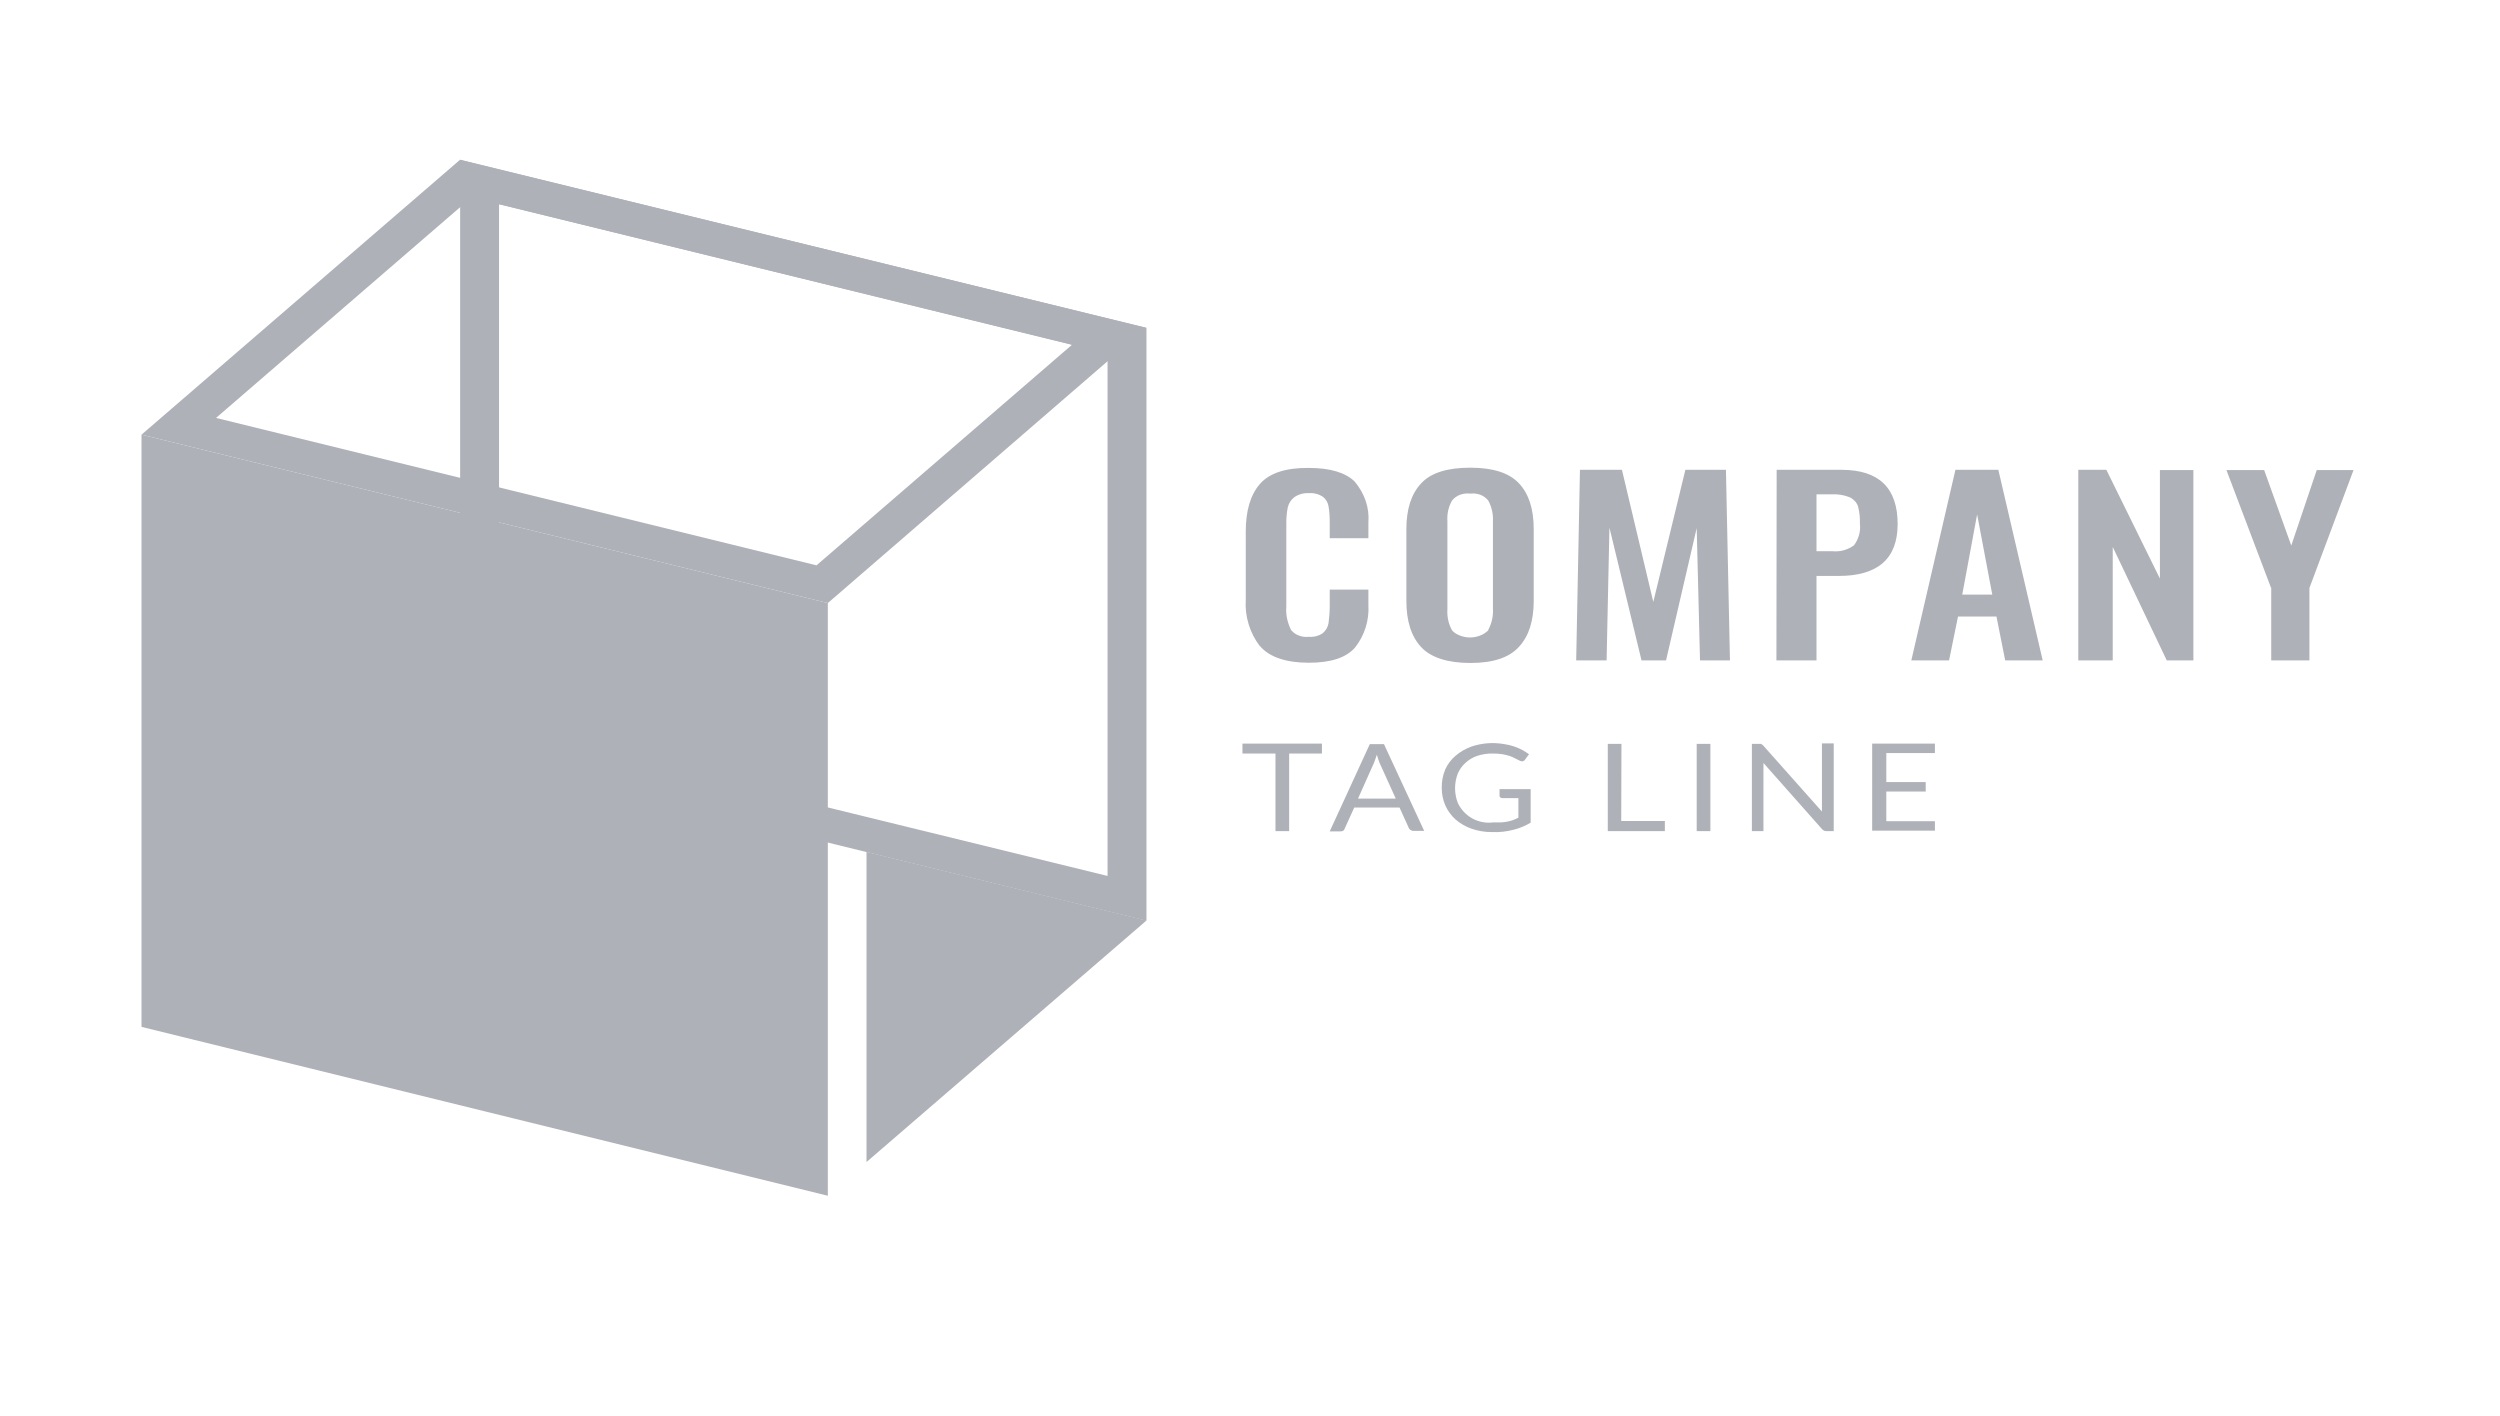
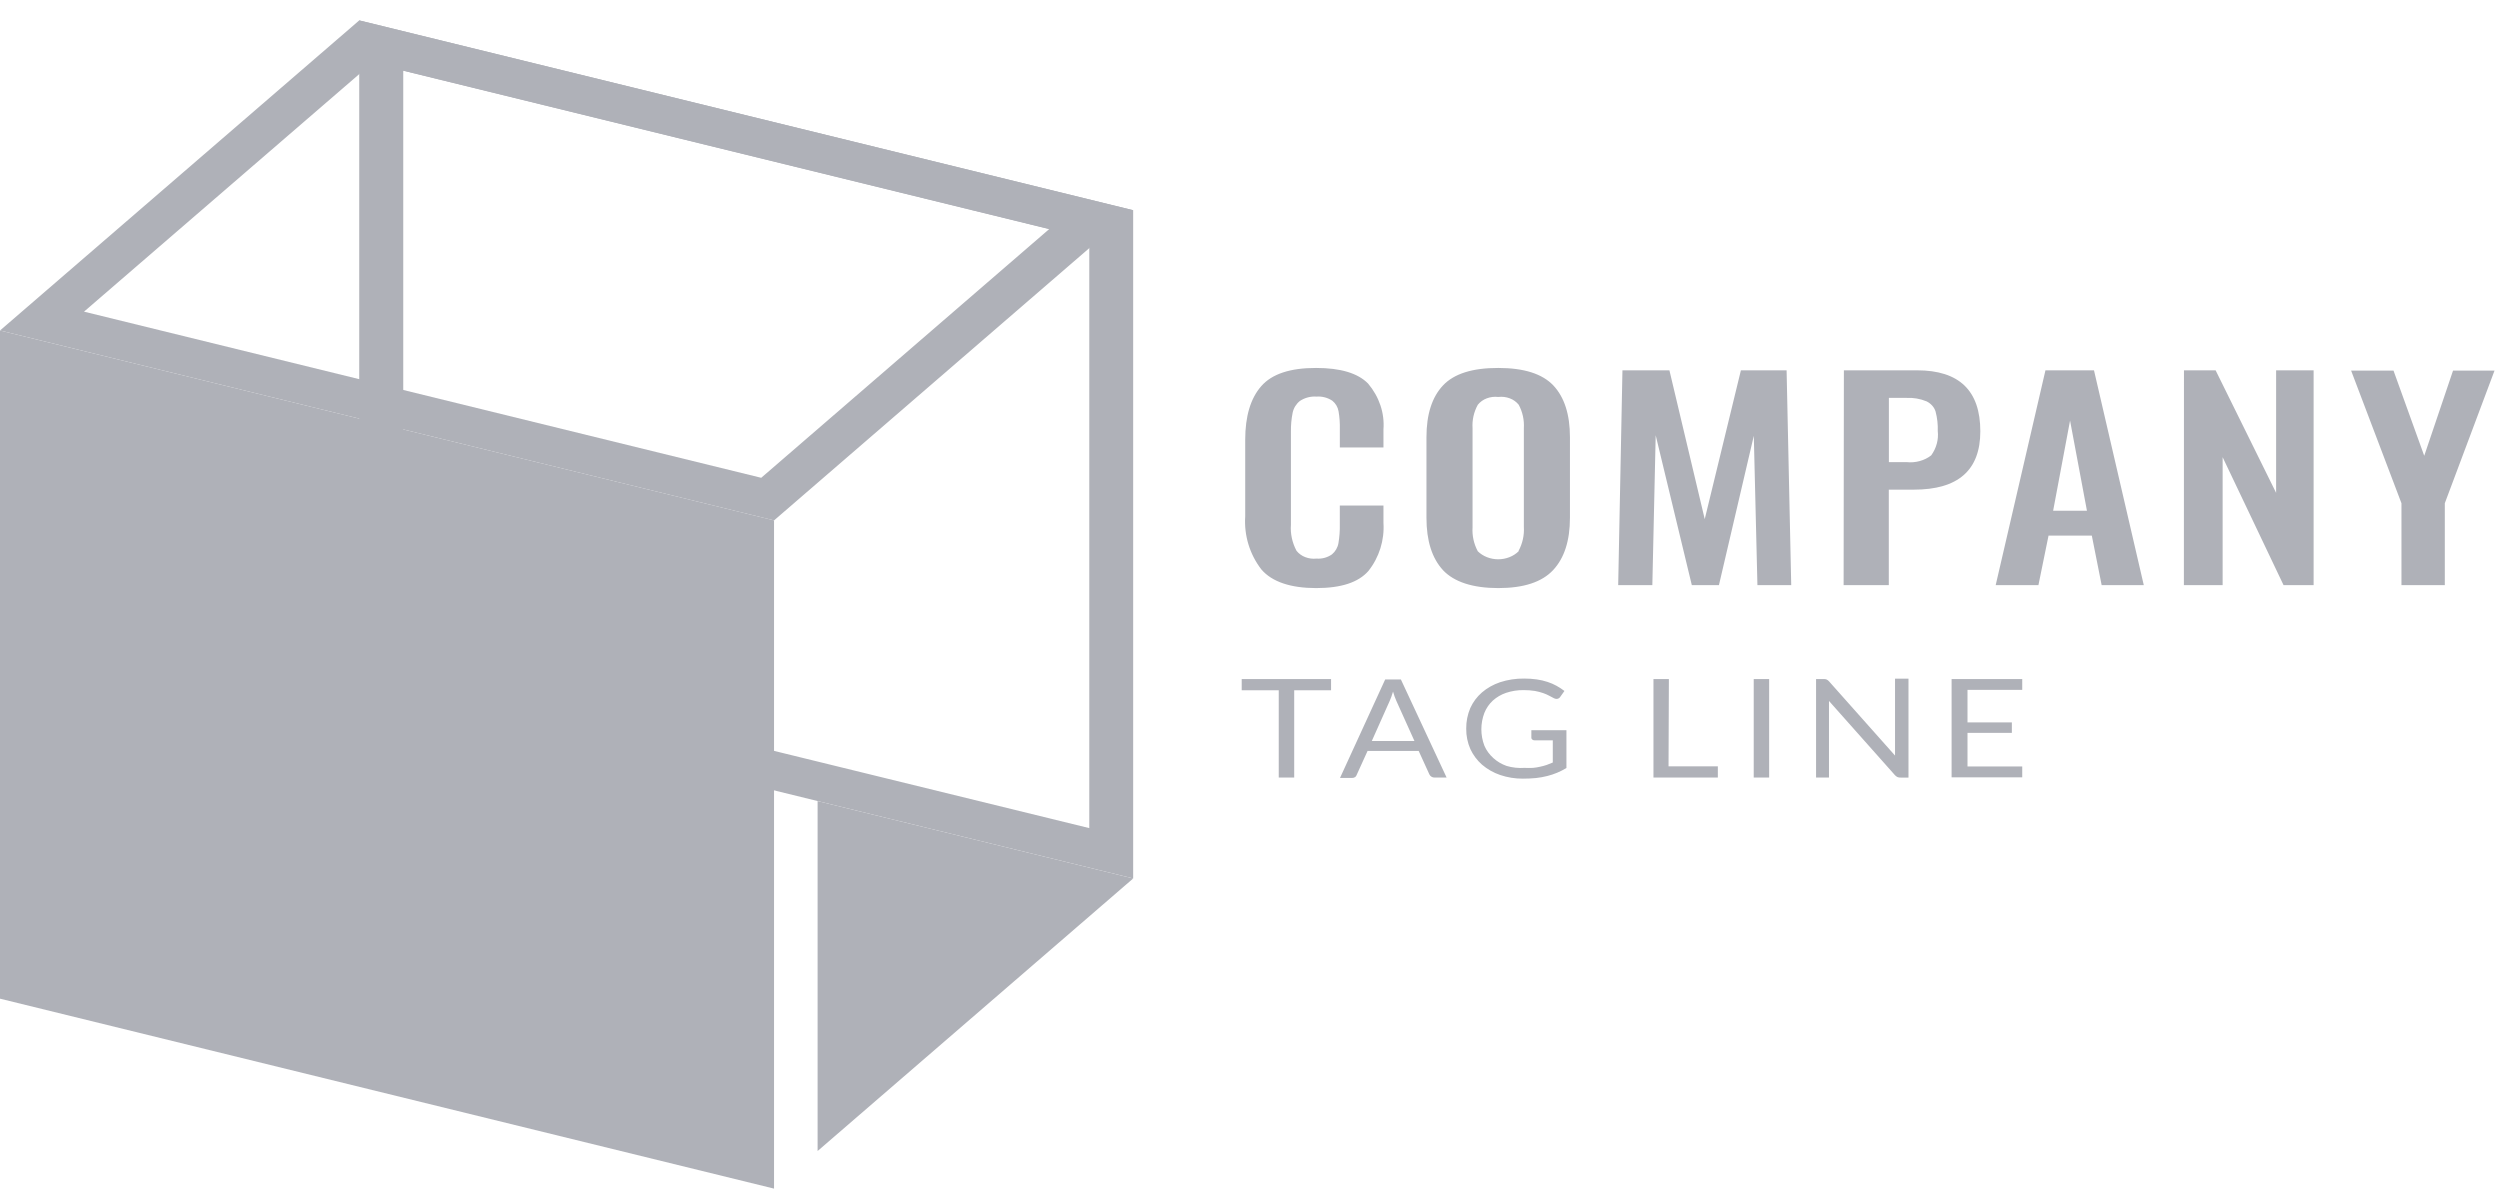
- <svg xmlns="http://www.w3.org/2000/svg" width="106" height="60" fill="none">
-   <path d="M53.42 27.4a2.95 2.95 0 0 1-.6-1.98v-2.88c0-.89.2-1.56.6-2.02.4-.46 1.1-.69 2.07-.68.91 0 1.57.2 1.95.58.42.5.63 1.11.58 1.73v.67h-1.64v-.68c0-.23-.01-.45-.05-.67a.65.65 0 0 0-.23-.4.95.95 0 0 0-.6-.16 1 1 0 0 0-.62.17.77.77 0 0 0-.28.44 3.33 3.33 0 0 0-.06.7v3.5c-.03.35.05.68.2.99a.77.77 0 0 0 .34.24.9.9 0 0 0 .42.05.9.9 0 0 0 .58-.15.7.7 0 0 0 .25-.43c.03-.23.05-.47.05-.7V25h1.64v.65a2.64 2.64 0 0 1-.57 1.81c-.38.43-1.02.64-1.96.64s-1.66-.23-2.06-.7Zm6.84.04c-.42-.45-.63-1.1-.63-1.97v-3.03c0-.86.21-1.5.63-1.95.41-.44 1.1-.66 2.08-.66.96 0 1.65.22 2.06.66.42.44.63 1.09.63 1.95v3.03c0 .86-.21 1.51-.63 1.96-.42.46-1.1.68-2.06.68s-1.67-.23-2.08-.67Zm2.84-.73c.15-.28.22-.59.2-.9V22.1a1.65 1.65 0 0 0-.2-.88.78.78 0 0 0-.33-.24.9.9 0 0 0-.43-.05.92.92 0 0 0-.44.05.79.79 0 0 0-.33.24c-.16.27-.22.58-.2.88v3.73c-.02.3.04.62.2.9.09.1.2.17.34.22a1.16 1.16 0 0 0 .84 0c.14-.05.25-.13.35-.22v-.02Zm3.9-6.79h1.77l1.33 5.6 1.36-5.6h1.72l.17 8.08h-1.27l-.14-5.61-1.3 5.61H69.6l-1.36-5.63-.12 5.63h-1.29l.16-8.08Zm8.33 0h2.75c1.59 0 2.38.77 2.38 2.3 0 1.46-.83 2.2-2.5 2.2h-.94V28h-1.7l.01-8.08Zm2.35 3.45a1.32 1.32 0 0 0 .93-.25c.2-.27.29-.6.25-.91a2.52 2.52 0 0 0-.08-.74.6.6 0 0 0-.13-.22.7.7 0 0 0-.21-.16 1.76 1.76 0 0 0-.76-.13h-.66v2.41h.66Zm5.23-3.45h1.82L86.61 28h-1.59l-.37-1.86h-1.63L82.64 28h-1.6l1.87-8.08Zm1.56 5.28-.64-3.39-.63 3.4h1.27Zm3.65-5.28h1.19l2.27 4.61v-4.6H93V28h-1.13l-2.29-4.81V28h-1.46v-8.08Zm8.17 5-1.89-4.99H96l1.15 3.2 1.08-3.2h1.56l-1.87 5V28H96.3v-3.08Zm-40.24 6.61v.42h-1.39v3.29h-.58v-3.29h-1.4v-.42h3.37Zm4.34 3.7h-.45a.2.2 0 0 1-.12-.03.2.2 0 0 1-.08-.08l-.4-.88h-1.92l-.4.88a.24.24 0 0 1-.06.1.2.2 0 0 1-.13.03h-.45l1.7-3.7h.6l1.71 3.69Zm-2.81-1.37h1.6l-.68-1.5a2.7 2.7 0 0 1-.12-.36l-.07.2-.06.16-.67 1.5Zm5.74 1.01h.32a1.91 1.91 0 0 0 .52-.1l.22-.1v-.83h-.67a.14.14 0 0 1-.1-.03.09.09 0 0 1-.02-.03.07.07 0 0 1-.01-.04v-.28h1.32v1.42a2.58 2.58 0 0 1-.72.3 3.05 3.05 0 0 1-.92.1 2.59 2.59 0 0 1-.86-.14 2.09 2.09 0 0 1-.68-.39 1.79 1.79 0 0 1-.43-.58 1.85 1.85 0 0 1-.16-.77 1.92 1.92 0 0 1 .15-.78c.1-.22.25-.42.44-.58.2-.17.43-.3.68-.39a2.82 2.82 0 0 1 1.38-.1 2.37 2.37 0 0 1 .75.24c.1.05.2.12.3.19l-.17.23a.14.14 0 0 1-.05.05.17.17 0 0 1-.08.02.22.22 0 0 1-.1-.03 2.11 2.11 0 0 1-.18-.09 1.5 1.5 0 0 0-.22-.1 2.13 2.13 0 0 0-.32-.08 2.61 2.61 0 0 0-.43-.03 2 2 0 0 0-.65.1c-.2.07-.36.17-.5.3a1.29 1.29 0 0 0-.32.45 1.73 1.73 0 0 0 0 1.24 1.45 1.45 0 0 0 1.5.83Zm5.42-.06h1.85v.43h-2.42v-3.7h.58l-.01 3.27Zm3.78.43h-.58v-3.7h.58v3.7Zm2.16-3.69a.28.28 0 0 1 .09.07l2.48 2.79a.88.88 0 0 1 0-.13v-2.76h.5v3.72h-.28a.28.28 0 0 1-.13-.02.33.33 0 0 1-.09-.07l-2.48-2.8v2.89h-.49v-3.7h.4Zm7.36-.02v.4h-2.06v1.23h1.67v.4h-1.67v1.26h2.06v.4h-2.66v-3.69h2.66ZM21.16 8.66l25.8 6.32v22.16l-25.8-6.32V8.66Zm-1.65-1.9V31.9l29.1 7.14V13.9L19.5 6.78Z" fill="#AFB1B8" />
-   <path d="M35.1 50.7 6 43.54V18.43l29.1 7.14v25.12Z" fill="#AFB1B8" />
-   <path d="m19.99 8.37 25.46 6.25-10.83 9.35-25.46-6.25 10.83-9.35Zm-.48-1.6L6 18.43l29.1 7.14L48.6 13.9 19.5 6.77Zm17.23 42.5 11.87-10.24-11.87-2.91v13.16Z" fill="#AFB1B8" />
+ <svg xmlns="http://www.w3.org/2000/svg" width="94" height="45" fill="none">
+   <path d="M47.425 21.408a2.947 2.947 0 0 1-.605-1.988v-2.884c0-.883.2-1.555.602-2.015.4-.46 1.089-.688 2.065-.686.917 0 1.569.196 1.953.587.42.499.625 1.109.578 1.724v.678h-1.64v-.687c.005-.224-.01-.449-.048-.671a.65.65 0 0 0-.235-.399.95.95 0 0 0-.594-.155 1.005 1.005 0 0 0-.625.164.768.768 0 0 0-.272.44 3.332 3.332 0 0 0-.065.713v3.499c-.026.337.047.675.21.982a.77.77 0 0 0 .328.238.9.9 0 0 0 .424.055.893.893 0 0 0 .58-.158.704.704 0 0 0 .245-.425c.038-.232.056-.467.051-.701v-.71h1.641v.648a2.64 2.64 0 0 1-.567 1.813c-.377.428-1.02.642-1.964.642s-1.658-.229-2.062-.704ZM54.257 21.438c-.414-.45-.622-1.103-.622-1.968v-3.033c0-.857.208-1.505.622-1.945.414-.44 1.107-.659 2.079-.657.965 0 1.654.22 2.069.657.414.44.625 1.088.625 1.945v3.032c0 .857-.21 1.514-.632 1.966-.421.451-1.107.677-2.062.677-.955 0-1.661-.229-2.08-.674Zm2.843-.728c.149-.28.216-.589.197-.897v-3.714a1.649 1.649 0 0 0-.193-.88.776.776 0 0 0-.335-.241.906.906 0 0 0-.433-.052.918.918 0 0 0-.434.052.787.787 0 0 0-.337.242c-.15.274-.217.576-.197.88v3.73c-.02.309.047.617.197.898.096.094.214.17.346.222a1.16 1.16 0 0 0 .843 0c.133-.052.25-.128.346-.222v-.018ZM61.004 13.924h1.766l1.328 5.595 1.36-5.595h1.718L67.35 22h-1.271l-.136-5.613L64.632 22h-1.02l-1.358-5.634L62.128 22h-1.284l.16-8.076ZM69.33 13.924h2.752c1.585 0 2.378.764 2.378 2.293 0 1.464-.835 2.196-2.504 2.194h-.937V22H69.32l.01-8.077Zm2.351 3.451c.168.019.338.006.5-.039.161-.044.31-.117.434-.216.195-.273.281-.593.245-.912a2.529 2.529 0 0 0-.082-.733.593.593 0 0 0-.125-.222.703.703 0 0 0-.214-.162 1.76 1.76 0 0 0-.758-.13h-.659v2.414h.66ZM76.91 13.924h1.824L80.606 22h-1.584l-.37-1.862h-1.627L76.645 22h-1.607l1.871-8.076Zm1.559 5.279-.635-3.39-.636 3.39h1.27ZM82.117 13.924h1.19l2.275 4.607v-4.607h1.41V22h-1.131l-2.29-4.81V22h-1.457l.003-8.076ZM90.294 18.92l-1.892-4.985h1.594l1.155 3.203 1.083-3.203h1.56l-1.869 4.986V22h-1.63v-3.08ZM50.048 25.532v.422h-1.386v3.282h-.581v-3.282h-1.393v-.422h3.36ZM54.393 29.236h-.449a.2.2 0 0 1-.126-.035.194.194 0 0 1-.074-.085l-.401-.88H51.42l-.4.88a.243.243 0 0 1-.062.1.208.208 0 0 1-.126.035h-.448l1.699-3.704h.59l1.72 3.69Zm-2.813-1.375h1.603l-.68-1.508a2.699 2.699 0 0 1-.125-.349c-.024.07-.044.138-.064.197l-.062.155-.672 1.505ZM57.321 28.872c.107.005.213.005.32 0 .091-.008.182-.023.271-.044a2.11 2.11 0 0 0 .245-.067c.075-.026.15-.059.228-.091v-.833h-.68a.137.137 0 0 1-.092-.03.086.086 0 0 1-.026-.03.074.074 0 0 1-.008-.037v-.284h1.319v1.42a2.573 2.573 0 0 1-.717.301c-.14.036-.281.061-.425.077a5.13 5.13 0 0 1-.496.023 2.59 2.59 0 0 1-.856-.138 2.09 2.09 0 0 1-.68-.387 1.79 1.79 0 0 1-.438-.586 1.851 1.851 0 0 1-.156-.769 1.921 1.921 0 0 1 .153-.774 1.7 1.7 0 0 1 .438-.587c.194-.167.425-.297.68-.384.29-.095.6-.142.91-.138.158 0 .316.01.472.032.138.02.274.051.404.094.12.038.233.088.34.147.104.058.203.122.296.193l-.163.229a.142.142 0 0 1-.055.05.17.17 0 0 1-.078.02.222.222 0 0 1-.105-.029 2.096 2.096 0 0 1-.167-.088 1.504 1.504 0 0 0-.227-.1 2.128 2.128 0 0 0-.313-.082 2.613 2.613 0 0 0-.431-.032 2.01 2.01 0 0 0-.656.103 1.44 1.44 0 0 0-.5.293 1.29 1.29 0 0 0-.315.46 1.731 1.731 0 0 0 0 1.235c.074.174.19.333.34.467.139.127.308.227.495.293.216.064.445.089.673.073ZM62.736 28.814h1.855v.422H62.17v-3.704h.58l-.013 3.282ZM66.52 29.236h-.58v-3.704h.58v3.704ZM68.681 25.55a.28.28 0 0 1 .089.067l2.483 2.792a.881.881 0 0 1 0-.132V25.517h.506v3.72h-.292a.275.275 0 0 1-.126-.021.328.328 0 0 1-.091-.07l-2.48-2.79v2.88h-.486v-3.704h.302c.033 0 .066.006.095.017ZM76.036 25.532v.407h-2.058v1.223h1.668v.393h-1.668v1.265h2.058v.407H73.38v-3.695h2.656ZM15.162 2.656l25.795 6.323v22.158l-25.795-6.32V2.655ZM13.507.766v25.127l29.1 7.136V7.905L13.508.767Z" fill="#AFB1B8" />
+   <path d="M29.104 44.692 0 37.55V12.427l29.104 7.139v25.126Z" fill="#AFB1B8" />
+   <path d="m13.99 2.371 25.458 6.244-10.826 9.35-25.463-6.247L13.99 2.37ZM13.507.767 0 12.427l29.104 7.14L42.608 7.904 13.508.767ZM30.741 43.279 42.608 33.03 30.742 30.12v13.16Z" fill="#AFB1B8" />
</svg>
